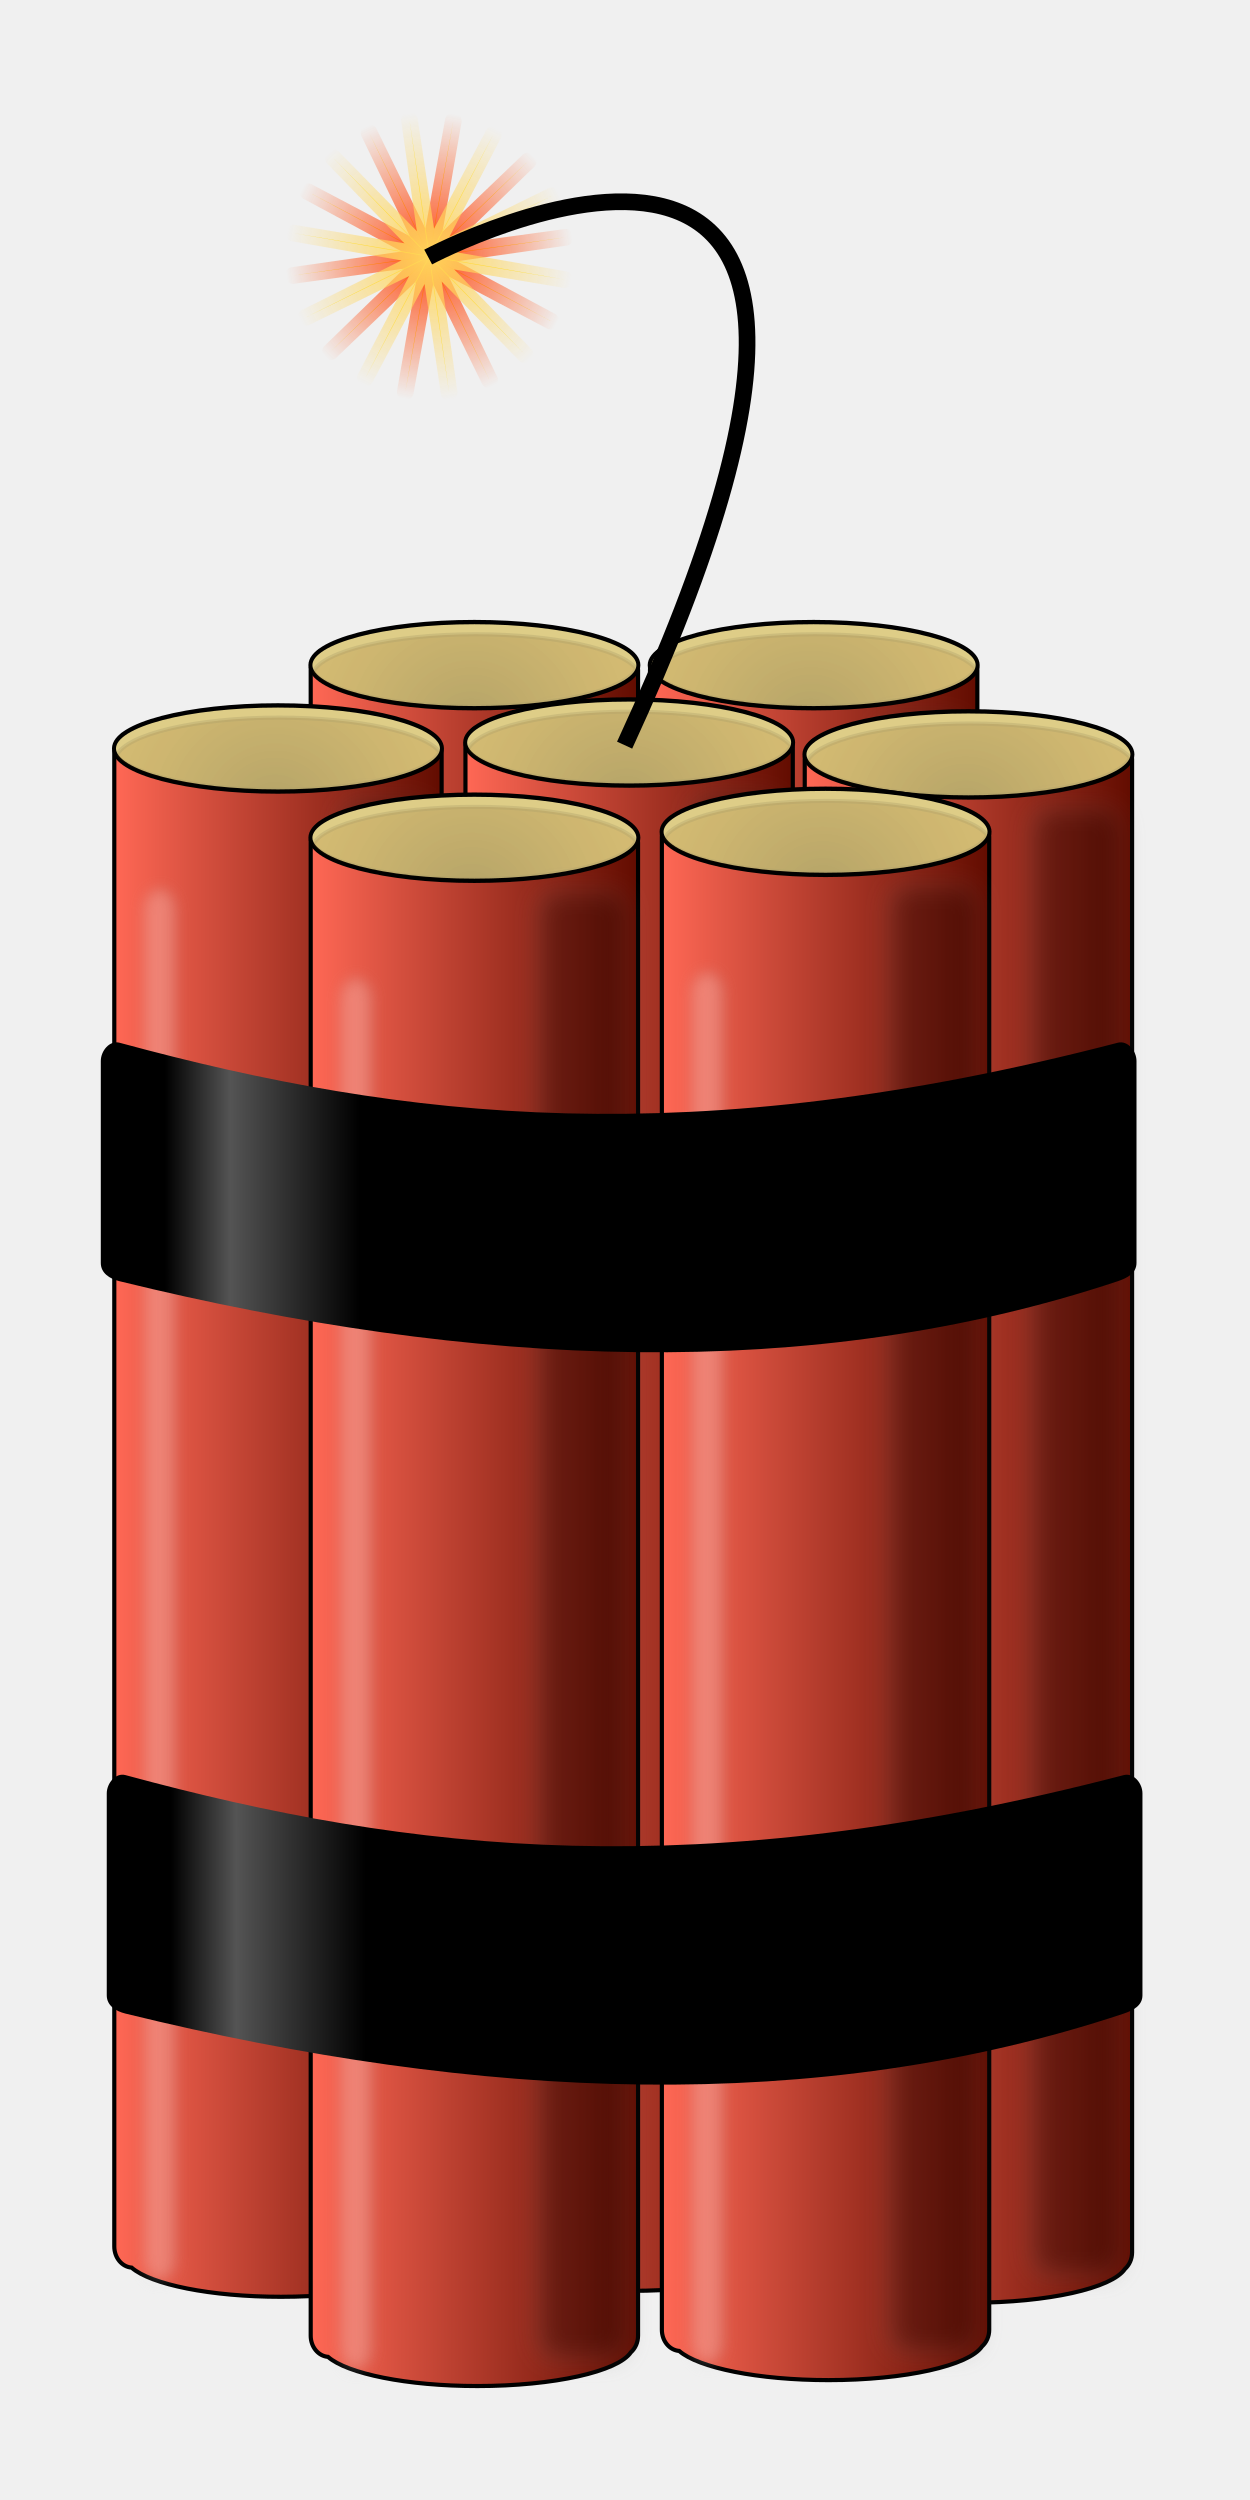
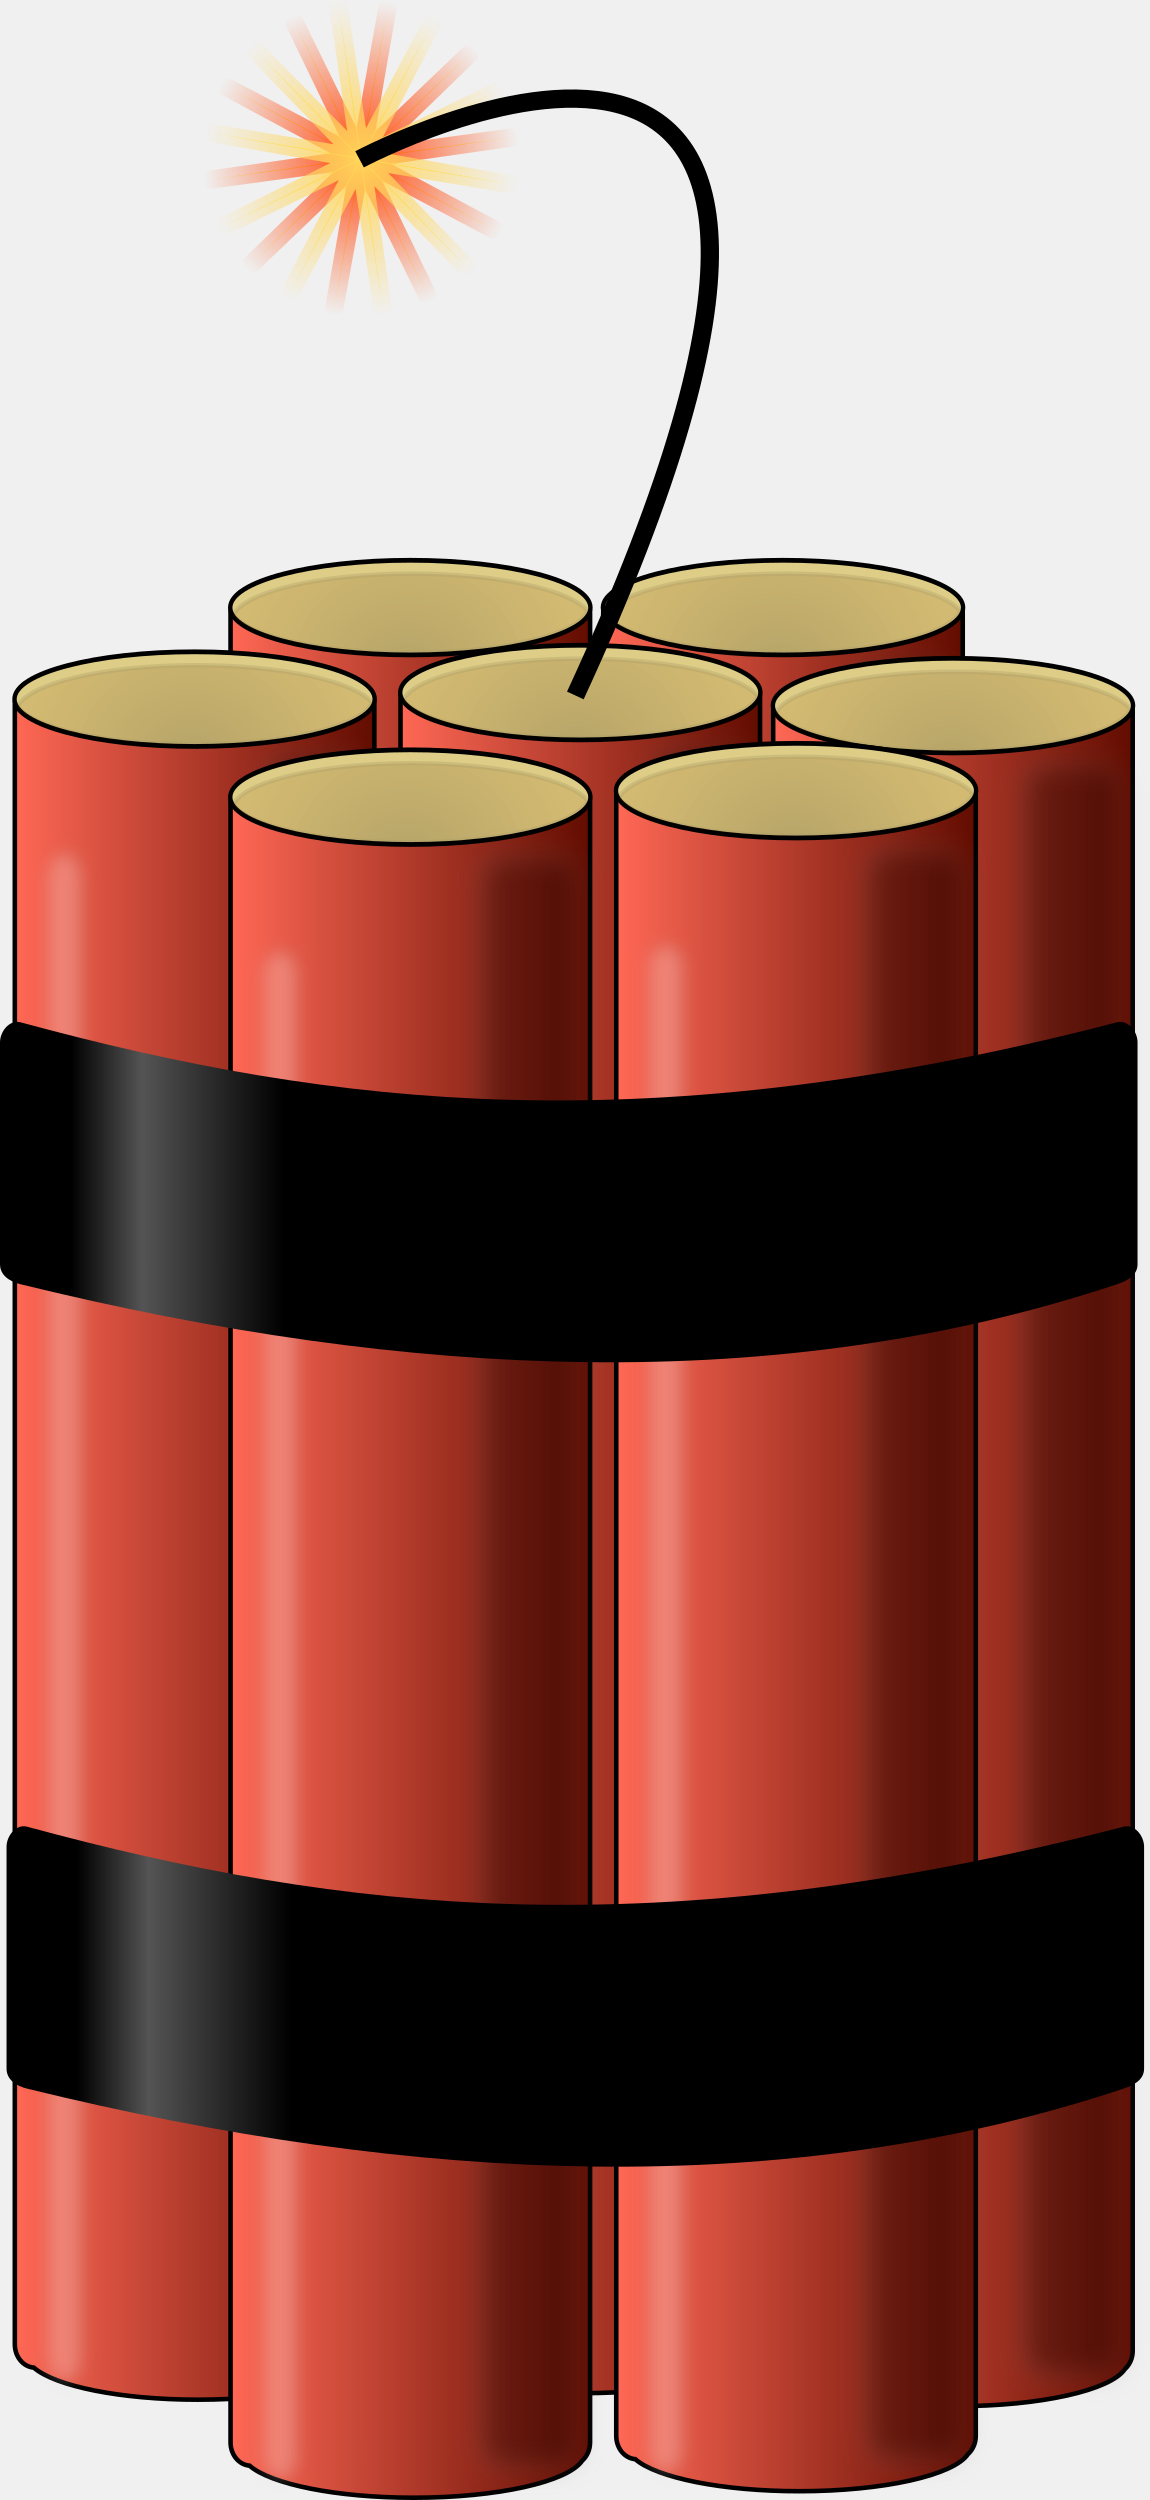
- <svg xmlns="http://www.w3.org/2000/svg" id="svg5977" viewBox="0 0 300 600" version="1.1">
+ <svg xmlns="http://www.w3.org/2000/svg" xmlns:xlink="http://www.w3.org/1999/xlink" id="svg5977" viewBox="0 0 117.682 256" version="1.1" width="117.682" height="256">
  <defs id="defs5979">
-     <radialGradient id="radialGradient4522-6" gradientUnits="userSpaceOnUse" cx="904.29" cy="430.93" r="83.495" gradientTransform="matrix(1 0 0 1.0038 0 -1.6312)">
+     <radialGradient id="radialGradient4522-6" gradientUnits="userSpaceOnUse" cx="904.29" cy="430.93" r="83.495" gradientTransform="matrix(1,0,0,1.0038,0,-1.6312)">
      <stop id="stop4467-3-0" style="stop-color:#ff4b18" offset="0" />
      <stop id="stop4469-2-7" style="stop-color:#ff4b0b;stop-opacity:0" offset="1" />
    </radialGradient>
-     <radialGradient id="radialGradient4471-5" gradientUnits="userSpaceOnUse" cy="430.93" cx="904.29" gradientTransform="matrix(1 0 0 1.0038 0 -1.6312)" r="83.495">
+     <radialGradient id="radialGradient4471-5" gradientUnits="userSpaceOnUse" cy="430.93" cx="904.29" gradientTransform="matrix(1,0,0,1.0038,0,-1.6312)" r="83.495">
      <stop id="stop4467-80" style="stop-color:#ffd65c" offset="0" />
      <stop id="stop4469-8" style="stop-color:#ffd65c;stop-opacity:0" offset="1" />
    </radialGradient>
-     <linearGradient id="linearGradient3989-0-7" y2="483.19" gradientUnits="userSpaceOnUse" x2="679.28" gradientTransform="translate(-.21591)" y1="483.19" x1="600.72">
+     <linearGradient id="linearGradient3989-0-7" y2="483.19" gradientUnits="userSpaceOnUse" x2="679.28" gradientTransform="translate(-0.21591)" y1="483.19" x1="600.72">
      <stop id="stop3805-3-9-6-3" style="stop-color:#ff6855" offset="0" />
      <stop id="stop3807-4-1-72-2" style="stop-color:#620c00" offset="1" />
    </linearGradient>
-     <filter id="filter4078-7-8" width="2.063" y="-.011" x="-.532" height="1.023" color-interpolation-filters="sRGB">
+     <filter id="filter4078-7-8" width="2.063" y="-0.011" x="-0.532" height="1.023" style="color-interpolation-filters:sRGB">
      <feGaussianBlur id="feGaussianBlur4080-2-0" stdDeviation="1.582" />
    </filter>
-     <radialGradient id="radialGradient4054-7-4" gradientUnits="userSpaceOnUse" cy="358.6" cx="639.11" gradientTransform="matrix(1 0 0 .94264 0 -24.059)" r="39.266">
+     <radialGradient id="radialGradient4054-7-4" gradientUnits="userSpaceOnUse" cy="358.6" cx="639.11" gradientTransform="matrix(1,0,0,0.94264,0,-24.059)" r="39.266">
      <stop id="stop4050-20-3" style="stop-color:#231400" offset="0" />
      <stop id="stop4052-5-1" style="stop-color:#985600;stop-opacity:.671" offset="1" />
    </radialGradient>
-     <filter id="filter4094-0-5" width="1.583" y="-.018" x="-.291" height="1.036" color-interpolation-filters="sRGB">
+     <filter id="filter4094-0-5" width="1.583" y="-0.018" x="-0.291" height="1.036" style="color-interpolation-filters:sRGB">
      <feGaussianBlur id="feGaussianBlur4096-1-0" stdDeviation="2.602" />
    </filter>
-     <filter id="filter4078-2-5" width="2.063" y="-.011" x="-.532" height="1.023" color-interpolation-filters="sRGB">
+     <filter id="filter4078-2-5" width="2.063" y="-0.011" x="-0.532" height="1.023" style="color-interpolation-filters:sRGB">
      <feGaussianBlur id="feGaussianBlur4080-1-8" stdDeviation="1.582" />
    </filter>
-     <filter id="filter4094-1-8" width="1.583" y="-.018" x="-.291" height="1.036" color-interpolation-filters="sRGB">
+     <filter id="filter4094-1-8" width="1.583" y="-0.018" x="-0.291" height="1.036" style="color-interpolation-filters:sRGB">
      <feGaussianBlur id="feGaussianBlur4096-7-7" stdDeviation="2.602" />
    </filter>
-     <filter id="filter4078-1-2" width="2.063" y="-.011" x="-.532" height="1.023" color-interpolation-filters="sRGB">
+     <filter id="filter4078-1-2" width="2.063" y="-0.011" x="-0.532" height="1.023" style="color-interpolation-filters:sRGB">
      <feGaussianBlur id="feGaussianBlur4080-3-6" stdDeviation="1.582" />
    </filter>
-     <filter id="filter4094-6-2" width="1.583" y="-.018" x="-.291" height="1.036" color-interpolation-filters="sRGB">
+     <filter id="filter4094-6-2" width="1.583" y="-0.018" x="-0.291" height="1.036" style="color-interpolation-filters:sRGB">
      <feGaussianBlur id="feGaussianBlur4096-5-8" stdDeviation="2.602" />
    </filter>
-     <filter id="filter4078-24-7-9" width="2.063" y="-.011" x="-.532" height="1.023" color-interpolation-filters="sRGB">
+     <filter id="filter4078-24-7-9" width="2.063" y="-0.011" x="-0.532" height="1.023" style="color-interpolation-filters:sRGB">
      <feGaussianBlur id="feGaussianBlur4080-4-6-6" stdDeviation="1.582" />
    </filter>
-     <filter id="filter4094-7-0-1" width="1.583" y="-.018" x="-.291" height="1.036" color-interpolation-filters="sRGB">
+     <filter id="filter4094-7-0-1" width="1.583" y="-0.018" x="-0.291" height="1.036" style="color-interpolation-filters:sRGB">
      <feGaussianBlur id="feGaussianBlur4096-2-0-3" stdDeviation="2.602" />
    </filter>
-     <filter id="filter4078-24-2" width="2.063" y="-.011" x="-.532" height="1.023" color-interpolation-filters="sRGB">
+     <filter id="filter4078-24-2" width="2.063" y="-0.011" x="-0.532" height="1.023" style="color-interpolation-filters:sRGB">
      <feGaussianBlur id="feGaussianBlur4080-4-8" stdDeviation="1.582" />
    </filter>
-     <filter id="filter4094-7-1" width="1.583" y="-.018" x="-.291" height="1.036" color-interpolation-filters="sRGB">
+     <filter id="filter4094-7-1" width="1.583" y="-0.018" x="-0.291" height="1.036" style="color-interpolation-filters:sRGB">
      <feGaussianBlur id="feGaussianBlur4096-2-02" stdDeviation="2.602" />
    </filter>
-     <filter id="filter4078-24-6-0" width="2.063" y="-.011" x="-.532" height="1.023" color-interpolation-filters="sRGB">
+     <filter id="filter4078-24-6-0" width="2.063" y="-0.011" x="-0.532" height="1.023" style="color-interpolation-filters:sRGB">
      <feGaussianBlur id="feGaussianBlur4080-4-0-7" stdDeviation="1.582" />
    </filter>
-     <filter id="filter4094-7-9-4" width="1.583" y="-.018" x="-.291" height="1.036" color-interpolation-filters="sRGB">
+     <filter id="filter4094-7-9-4" width="1.583" y="-0.018" x="-0.291" height="1.036" style="color-interpolation-filters:sRGB">
      <feGaussianBlur id="feGaussianBlur4096-2-2-8" stdDeviation="2.602" />
    </filter>
-     <filter id="filter4078-8-5" width="2.063" y="-.011" x="-.532" height="1.023" color-interpolation-filters="sRGB">
+     <filter id="filter4078-8-5" width="2.063" y="-0.011" x="-0.532" height="1.023" style="color-interpolation-filters:sRGB">
      <feGaussianBlur id="feGaussianBlur4080-8-6" stdDeviation="1.582" />
    </filter>
-     <filter id="filter4094-8-4" width="1.583" y="-.018" x="-.291" height="1.036" color-interpolation-filters="sRGB">
+     <filter id="filter4094-8-4" width="1.583" y="-0.018" x="-0.291" height="1.036" style="color-interpolation-filters:sRGB">
      <feGaussianBlur id="feGaussianBlur4096-0-0" stdDeviation="2.602" />
    </filter>
    <linearGradient id="linearGradient4550-7" y2="658.03" gradientUnits="userSpaceOnUse" x2="1077.1" y1="658.03" x1="828.57">
      <stop id="stop4546-0" style="stop-color:#000000" offset="0" />
      <stop id="stop4558-9" style="stop-color:#000000" offset=".062" />
      <stop id="stop4556-1" style="stop-color:#545454" offset=".125" />
      <stop id="stop4554-04" style="stop-color:#000000" offset=".25" />
      <stop id="stop4552-2" style="stop-color:#000000" offset=".5" />
      <stop id="stop4548-5" style="stop-color:#000000" offset="1" />
    </linearGradient>
-     <linearGradient id="linearGradient5975" y2="658.03" gradientUnits="userSpaceOnUse" y1="658.03" gradientTransform="translate(1.4286 175.76)" x2="1077.1" x1="828.57">
+     <linearGradient id="linearGradient5975" y2="658.03" gradientUnits="userSpaceOnUse" y1="658.03" gradientTransform="translate(1.4286,175.76)" x2="1077.1" x1="828.57">
      <stop id="stop4546-9-8" style="stop-color:#000000" offset="0" />
      <stop id="stop4558-0-9" style="stop-color:#000000" offset=".062" />
      <stop id="stop4556-6-3" style="stop-color:#545454" offset=".125" />
      <stop id="stop4554-0-1" style="stop-color:#000000" offset=".25" />
      <stop id="stop4552-0-6" style="stop-color:#000000" offset=".5" />
      <stop id="stop4548-2-1" style="stop-color:#000000" offset="1" />
    </linearGradient>
+     <linearGradient xlink:href="#linearGradient3989-0-7" id="linearGradient963" gradientUnits="userSpaceOnUse" gradientTransform="translate(-0.21591)" x1="600.72" y1="483.19" x2="679.28" y2="483.19" />
+     <radialGradient xlink:href="#radialGradient4054-7-4" id="radialGradient965" gradientUnits="userSpaceOnUse" gradientTransform="matrix(1,0,0,0.94264,0,-24.059)" cx="639.11" cy="358.6" r="39.266" />
+     <linearGradient xlink:href="#linearGradient3989-0-7" id="linearGradient967" gradientUnits="userSpaceOnUse" gradientTransform="translate(-0.21591)" x1="600.72" y1="483.19" x2="679.28" y2="483.19" />
+     <radialGradient xlink:href="#radialGradient4054-7-4" id="radialGradient969" gradientUnits="userSpaceOnUse" gradientTransform="matrix(1,0,0,0.94264,0,-24.059)" cx="639.11" cy="358.6" r="39.266" />
+     <linearGradient xlink:href="#linearGradient3989-0-7" id="linearGradient971" gradientUnits="userSpaceOnUse" gradientTransform="translate(-0.21591)" x1="600.72" y1="483.19" x2="679.28" y2="483.19" />
+     <radialGradient xlink:href="#radialGradient4054-7-4" id="radialGradient973" gradientUnits="userSpaceOnUse" gradientTransform="matrix(1,0,0,0.94264,0,-24.059)" cx="639.11" cy="358.6" r="39.266" />
+     <linearGradient xlink:href="#linearGradient3989-0-7" id="linearGradient975" gradientUnits="userSpaceOnUse" gradientTransform="translate(-0.21591)" x1="600.72" y1="483.19" x2="679.28" y2="483.19" />
+     <radialGradient xlink:href="#radialGradient4054-7-4" id="radialGradient977" gradientUnits="userSpaceOnUse" gradientTransform="matrix(1,0,0,0.94264,0,-24.059)" cx="639.11" cy="358.6" r="39.266" />
+     <linearGradient xlink:href="#linearGradient3989-0-7" id="linearGradient979" gradientUnits="userSpaceOnUse" gradientTransform="translate(-0.21591)" x1="600.72" y1="483.19" x2="679.28" y2="483.19" />
+     <radialGradient xlink:href="#radialGradient4054-7-4" id="radialGradient981" gradientUnits="userSpaceOnUse" gradientTransform="matrix(1,0,0,0.94264,0,-24.059)" cx="639.11" cy="358.6" r="39.266" />
+     <linearGradient xlink:href="#linearGradient3989-0-7" id="linearGradient983" gradientUnits="userSpaceOnUse" gradientTransform="translate(-0.21591)" x1="600.72" y1="483.19" x2="679.28" y2="483.19" />
+     <radialGradient xlink:href="#radialGradient4054-7-4" id="radialGradient985" gradientUnits="userSpaceOnUse" gradientTransform="matrix(1,0,0,0.94264,0,-24.059)" cx="639.11" cy="358.6" r="39.266" />
+     <linearGradient xlink:href="#linearGradient3989-0-7" id="linearGradient987" gradientUnits="userSpaceOnUse" gradientTransform="translate(-0.21591)" x1="600.72" y1="483.19" x2="679.28" y2="483.19" />
+     <radialGradient xlink:href="#radialGradient4054-7-4" id="radialGradient989" gradientUnits="userSpaceOnUse" gradientTransform="matrix(1,0,0,0.94264,0,-24.059)" cx="639.11" cy="358.6" r="39.266" />
  </defs>
-   <g id="layer1" transform="translate(0 -452.36)">
-     <g id="g4617-7" transform="translate(-804.38 81.687)">
-       <path id="path4452-1-6" style="stroke-linejoin:round;color:#000000;stroke:url(#radialGradient4522-6);stroke-width:9.666;fill:#ffe006" d="m960 488.08-55.361-56.427 11.133 78.262-11.621-78.191-36.995 69.859 36.558-70.088-70.991 34.772 70.773-35.214-77.872-13.596 77.955 13.11-55.008-56.772 55.361 56.427-11.133-78.262 11.621 78.191 36.995-69.859-36.558 70.088 70.991-34.772-70.773 35.214 77.872 13.596-77.955-13.11z" transform="matrix(.39285 .13003 -.13003 .39287 608.2 145.32)" />
-       <path id="path4452-8" style="stroke-linejoin:round;color:#000000;stroke:url(#radialGradient4471-5);stroke-width:9.666;fill:#ffe006" d="m960 488.08-55.361-56.427 11.133 78.262-11.621-78.191-36.995 69.859 36.558-70.088-70.991 34.772 70.773-35.214-77.872-13.596 77.955 13.11-55.008-56.772 55.361 56.427-11.133-78.262 11.621 78.191 36.995-69.859-36.558 70.088 70.991-34.772-70.773 35.214 77.872 13.596-77.955-13.11z" transform="matrix(.41381 0 0 .41383 533.21 253.87)" />
-       <g id="g4098-8-7" transform="translate(359.88 231.16)">
-         <path id="rect3929-6-8" style="color:#000000;stroke:#000000;fill:url(#linearGradient3989-0-7)" d="m676.28 295.62c0.239 0.449 0.375 0.909 0.375 1.375 0 5.42-16.758 9.812-37.438 9.812-20.679 0-37.438-4.392-37.438-9.812 0-0.079-0.007-0.171 0-0.25-0.797 0.923-1.281 2.189-1.281 3.594v358.31c0 2.713 1.824 4.897 4.156 5.094 4.637 4.04 18.921 7 35.844 7 18.432 0 33.732-3.496 36.844-8.094 1.042-0.939 1.719-2.361 1.719-4v-358.31c0-2.144-1.151-3.951-2.781-4.719z" />
-         <path id="path4125-9-31-7" style="stroke:#000000;stroke-width:1.08;fill:#decd87" d="m277.14 208.79c0 5.917-19.827 10.714-44.286 10.714-24.458 0-44.286-4.797-44.286-10.714 0-5.917 19.827-10.714 44.286-10.714 24.458 0 44.286 4.797 44.286 10.714z" transform="matrix(.88868 0 0 .96519 432.85 97.625)" />
-         <rect id="rect3991-4-4" style="opacity:.235;stroke-linejoin:round;color:#000000;filter:url(#filter4078-7-8);stroke:#b7b7b7;fill:#ffffff" rx="4.499" ry="5.133" height="333.57" width="7.143" y="333.08" x="607.86" />
-         <path id="path4125-9-3-5-4" style="opacity:.232;stroke-opacity:.349;stroke:#000000;fill:url(#radialGradient4054-7-4)" d="m640.09 291.74c-20.156 0-36.723 3.992-39.031 9.125 3.816 4.662 19.585 8.188 38.469 8.188 20.122 0 36.71-3.973 39.062-9.094-3.767-4.679-19.571-8.219-38.5-8.219z" />
-         <rect id="rect3991-8-1-2" style="opacity:.235;stroke-linejoin:round;color:#000000;filter:url(#filter4094-0-5);stroke:#b7b7b7;fill:#000000" rx="4.499" ry="5.133" height="352.14" width="21.429" y="312.01" x="655" />
-       </g>
-       <g id="g4098-5-0" transform="translate(278.45 231.16)">
-         <path id="rect3929-1-0" style="color:#000000;stroke:#000000;fill:url(#linearGradient3989-0-7)" d="m676.28 295.62c0.239 0.449 0.375 0.909 0.375 1.375 0 5.42-16.758 9.812-37.438 9.812-20.679 0-37.438-4.392-37.438-9.812 0-0.079-0.007-0.171 0-0.25-0.797 0.923-1.281 2.189-1.281 3.594v358.31c0 2.713 1.824 4.897 4.156 5.094 4.637 4.04 18.921 7 35.844 7 18.432 0 33.732-3.496 36.844-8.094 1.042-0.939 1.719-2.361 1.719-4v-358.31c0-2.144-1.151-3.951-2.781-4.719z" />
-         <path id="path4125-9-5-1" style="stroke:#000000;stroke-width:1.08;fill:#decd87" d="m277.14 208.79c0 5.917-19.827 10.714-44.286 10.714-24.458 0-44.286-4.797-44.286-10.714 0-5.917 19.827-10.714 44.286-10.714 24.458 0 44.286 4.797 44.286 10.714z" transform="matrix(.88868 0 0 .96519 432.85 97.625)" />
-         <rect id="rect3991-5-6" style="opacity:.235;stroke-linejoin:round;color:#000000;filter:url(#filter4078-2-5);stroke:#b7b7b7;fill:#ffffff" rx="4.499" ry="5.133" height="333.57" width="7.143" y="333.08" x="607.86" />
-         <path id="path4125-9-3-7-0" style="opacity:.232;stroke-opacity:.349;stroke:#000000;fill:url(#radialGradient4054-7-4)" d="m640.09 291.74c-20.156 0-36.723 3.992-39.031 9.125 3.816 4.662 19.585 8.188 38.469 8.188 20.122 0 36.71-3.973 39.062-9.094-3.767-4.679-19.571-8.219-38.5-8.219z" />
-         <rect id="rect3991-8-8-8" style="opacity:.235;stroke-linejoin:round;color:#000000;filter:url(#filter4094-1-8);stroke:#b7b7b7;fill:#000000" rx="4.499" ry="5.133" height="352.14" width="21.429" y="312.01" x="655" />
-       </g>
-       <g id="g4098-6-8" transform="translate(315.59 249.73)">
-         <path id="rect3929-8-1" style="color:#000000;stroke:#000000;fill:url(#linearGradient3989-0-7)" d="m676.28 295.62c0.239 0.449 0.375 0.909 0.375 1.375 0 5.42-16.758 9.812-37.438 9.812-20.679 0-37.438-4.392-37.438-9.812 0-0.079-0.007-0.171 0-0.25-0.797 0.923-1.281 2.189-1.281 3.594v358.31c0 2.713 1.824 4.897 4.156 5.094 4.637 4.04 18.921 7 35.844 7 18.432 0 33.732-3.496 36.844-8.094 1.042-0.939 1.719-2.361 1.719-4v-358.31c0-2.144-1.151-3.951-2.781-4.719z" />
-         <path id="path4125-9-0-0" style="stroke:#000000;stroke-width:1.08;fill:#decd87" d="m277.14 208.79c0 5.917-19.827 10.714-44.286 10.714-24.458 0-44.286-4.797-44.286-10.714 0-5.917 19.827-10.714 44.286-10.714 24.458 0 44.286 4.797 44.286 10.714z" transform="matrix(.88868 0 0 .96519 432.85 97.625)" />
-         <rect id="rect3991-52-9" style="opacity:.235;stroke-linejoin:round;color:#000000;filter:url(#filter4078-1-2);stroke:#b7b7b7;fill:#ffffff" rx="4.499" ry="5.133" height="333.57" width="7.143" y="333.08" x="607.86" />
-         <path id="path4125-9-3-1-3" style="opacity:.232;stroke-opacity:.349;stroke:#000000;fill:url(#radialGradient4054-7-4)" d="m640.09 291.74c-20.156 0-36.723 3.992-39.031 9.125 3.816 4.662 19.585 8.188 38.469 8.188 20.122 0 36.71-3.973 39.062-9.094-3.767-4.679-19.571-8.219-38.5-8.219z" />
-         <rect id="rect3991-8-84-4" style="opacity:.235;stroke-linejoin:round;color:#000000;filter:url(#filter4094-6-2);stroke:#b7b7b7;fill:#000000" rx="4.499" ry="5.133" height="352.14" width="21.429" y="312.01" x="655" />
-       </g>
-       <g id="g4098-1-5-3" transform="translate(231.31 251.16)">
-         <path id="rect3929-4-7-1" style="color:#000000;stroke:#000000;fill:url(#linearGradient3989-0-7)" d="m676.28 295.62c0.239 0.449 0.375 0.909 0.375 1.375 0 5.42-16.758 9.812-37.438 9.812-20.679 0-37.438-4.392-37.438-9.812 0-0.079-0.007-0.171 0-0.25-0.797 0.923-1.281 2.189-1.281 3.594v358.31c0 2.713 1.824 4.897 4.156 5.094 4.637 4.04 18.921 7 35.844 7 18.432 0 33.732-3.496 36.844-8.094 1.042-0.939 1.719-2.361 1.719-4v-358.31c0-2.144-1.151-3.951-2.781-4.719z" />
-         <path id="path4125-9-7-0-8" style="stroke:#000000;stroke-width:1.08;fill:#decd87" d="m277.14 208.79c0 5.917-19.827 10.714-44.286 10.714-24.458 0-44.286-4.797-44.286-10.714 0-5.917 19.827-10.714 44.286-10.714 24.458 0 44.286 4.797 44.286 10.714z" transform="matrix(.88868 0 0 .96519 432.85 97.625)" />
-         <rect id="rect3991-1-6-8" style="opacity:.235;stroke-linejoin:round;color:#000000;filter:url(#filter4078-24-7-9);stroke:#b7b7b7;fill:#ffffff" rx="4.499" ry="5.133" height="333.57" width="7.143" y="333.08" x="607.86" />
-         <path id="path4125-9-3-3-1-9" style="opacity:.232;stroke-opacity:.349;stroke:#000000;fill:url(#radialGradient4054-7-4)" d="m640.09 291.74c-20.156 0-36.723 3.992-39.031 9.125 3.816 4.662 19.585 8.188 38.469 8.188 20.122 0 36.71-3.973 39.062-9.094-3.767-4.679-19.571-8.219-38.5-8.219z" />
-         <rect id="rect3991-8-13-6-8" style="opacity:.235;stroke-linejoin:round;color:#000000;filter:url(#filter4094-7-0-1);stroke:#b7b7b7;fill:#000000" rx="4.499" ry="5.133" height="352.14" width="21.429" y="312.01" x="655" />
-       </g>
-       <g id="g4098-1-3" transform="translate(278.45 272.58)">
-         <path id="rect3929-4-0" style="color:#000000;stroke:#000000;fill:url(#linearGradient3989-0-7)" d="m676.28 295.62c0.239 0.449 0.375 0.909 0.375 1.375 0 5.42-16.758 9.812-37.438 9.812-20.679 0-37.438-4.392-37.438-9.812 0-0.079-0.007-0.171 0-0.25-0.797 0.923-1.281 2.189-1.281 3.594v358.31c0 2.713 1.824 4.897 4.156 5.094 4.637 4.04 18.921 7 35.844 7 18.432 0 33.732-3.496 36.844-8.094 1.042-0.939 1.719-2.361 1.719-4v-358.31c0-2.144-1.151-3.951-2.781-4.719z" />
-         <path id="path4125-9-7-6" style="stroke:#000000;stroke-width:1.08;fill:#decd87" d="m277.14 208.79c0 5.917-19.827 10.714-44.286 10.714-24.458 0-44.286-4.797-44.286-10.714 0-5.917 19.827-10.714 44.286-10.714 24.458 0 44.286 4.797 44.286 10.714z" transform="matrix(.88868 0 0 .96519 432.85 97.625)" />
-         <rect id="rect3991-1-4" style="opacity:.235;stroke-linejoin:round;color:#000000;filter:url(#filter4078-24-2);stroke:#b7b7b7;fill:#ffffff" rx="4.499" ry="5.133" height="333.57" width="7.143" y="333.08" x="607.86" />
-         <path id="path4125-9-3-3-9" style="opacity:.232;stroke-opacity:.349;stroke:#000000;fill:url(#radialGradient4054-7-4)" d="m640.09 291.74c-20.156 0-36.723 3.992-39.031 9.125 3.816 4.662 19.585 8.188 38.469 8.188 20.122 0 36.71-3.973 39.062-9.094-3.767-4.679-19.571-8.219-38.5-8.219z" />
-         <rect id="rect3991-8-13-2" style="opacity:.235;stroke-linejoin:round;color:#000000;filter:url(#filter4094-7-1);stroke:#b7b7b7;fill:#000000" rx="4.499" ry="5.133" height="352.14" width="21.429" y="312.01" x="655" />
-       </g>
-       <g id="g4098-1-4-2" transform="translate(397.02 252.58)">
-         <path id="rect3929-4-8-6" style="color:#000000;stroke:#000000;fill:url(#linearGradient3989-0-7)" d="m676.28 295.62c0.239 0.449 0.375 0.909 0.375 1.375 0 5.42-16.758 9.812-37.438 9.812-20.679 0-37.438-4.392-37.438-9.812 0-0.079-0.007-0.171 0-0.25-0.797 0.923-1.281 2.189-1.281 3.594v358.31c0 2.713 1.824 4.897 4.156 5.094 4.637 4.04 18.921 7 35.844 7 18.432 0 33.732-3.496 36.844-8.094 1.042-0.939 1.719-2.361 1.719-4v-358.31c0-2.144-1.151-3.951-2.781-4.719z" />
-         <path id="path4125-9-7-7-2" style="stroke:#000000;stroke-width:1.08;fill:#decd87" d="m277.14 208.79c0 5.917-19.827 10.714-44.286 10.714-24.458 0-44.286-4.797-44.286-10.714 0-5.917 19.827-10.714 44.286-10.714 24.458 0 44.286 4.797 44.286 10.714z" transform="matrix(.88868 0 0 .96519 432.85 97.625)" />
-         <rect id="rect3991-1-3-0" style="opacity:.235;stroke-linejoin:round;color:#000000;filter:url(#filter4078-24-6-0);stroke:#b7b7b7;fill:#ffffff" rx="4.499" ry="5.133" height="333.57" width="7.143" y="333.08" x="607.86" />
-         <path id="path4125-9-3-3-5-1" style="opacity:.232;stroke-opacity:.349;stroke:#000000;fill:url(#radialGradient4054-7-4)" d="m640.09 291.74c-20.156 0-36.723 3.992-39.031 9.125 3.816 4.662 19.585 8.188 38.469 8.188 20.122 0 36.71-3.973 39.062-9.094-3.767-4.679-19.571-8.219-38.5-8.219z" />
-         <rect id="rect3991-8-13-5-8" style="opacity:.235;stroke-linejoin:round;color:#000000;filter:url(#filter4094-7-9-4);stroke:#b7b7b7;fill:#000000" rx="4.499" ry="5.133" height="352.14" width="21.429" y="312.01" x="655" />
-       </g>
-       <g id="g4098-10-4" transform="translate(362.73 271.16)">
-         <path id="rect3929-47-3" style="color:#000000;stroke:#000000;fill:url(#linearGradient3989-0-7)" d="m676.28 295.62c0.239 0.449 0.375 0.909 0.375 1.375 0 5.42-16.758 9.812-37.438 9.812-20.679 0-37.438-4.392-37.438-9.812 0-0.079-0.007-0.171 0-0.25-0.797 0.923-1.281 2.189-1.281 3.594v358.31c0 2.713 1.824 4.897 4.156 5.094 4.637 4.04 18.921 7 35.844 7 18.432 0 33.732-3.496 36.844-8.094 1.042-0.939 1.719-2.361 1.719-4v-358.31c0-2.144-1.151-3.951-2.781-4.719z" />
-         <path id="path4125-9-6-8" style="stroke:#000000;stroke-width:1.08;fill:#decd87" d="m277.14 208.79c0 5.917-19.827 10.714-44.286 10.714-24.458 0-44.286-4.797-44.286-10.714 0-5.917 19.827-10.714 44.286-10.714 24.458 0 44.286 4.797 44.286 10.714z" transform="matrix(.88868 0 0 .96519 432.85 97.625)" />
-         <rect id="rect3991-9-8" style="opacity:.235;stroke-linejoin:round;color:#000000;filter:url(#filter4078-8-5);stroke:#b7b7b7;fill:#ffffff" rx="4.499" ry="5.133" height="333.57" width="7.143" y="333.08" x="607.86" />
-         <path id="path4125-9-3-6-2" style="opacity:.232;stroke-opacity:.349;stroke:#000000;fill:url(#radialGradient4054-7-4)" d="m640.09 291.74c-20.156 0-36.723 3.992-39.031 9.125 3.816 4.662 19.585 8.188 38.469 8.188 20.122 0 36.71-3.973 39.062-9.094-3.767-4.679-19.571-8.219-38.5-8.219z" />
-         <rect id="rect3991-8-3-9" style="opacity:.235;stroke-linejoin:round;color:#000000;filter:url(#filter4094-8-4);stroke:#b7b7b7;fill:#000000" rx="4.499" ry="5.133" height="352.14" width="21.429" y="312.01" x="655" />
-       </g>
-       <path id="path4450-6" d="m954.29 549.51c87.11-188.58-47.15-117.15-47.15-117.15" style="stroke:#000000;stroke-width:4;fill:none" />
-       <path id="rect4541-0" d="m833.07 620.93c68.69 18.637 137.46 26.557 239.57 0 2.384-0.62 4.498 1.952 4.498 4.376v48.485c0 2.424-2.177 3.604-4.498 4.376-73.696 24.516-154.47 20.889-239.57 0-2.395-0.588-4.499-1.952-4.499-4.376v-48.485c0-2.424 2.124-5.02 4.499-4.376z" style="color:#000000;fill:url(#linearGradient4550-7)" />
-       <path id="rect4541-4-2" d="m834.5 796.7c68.69 18.637 137.46 26.557 239.57 0 2.384-0.62 4.498 1.952 4.498 4.376v48.485c0 2.424-2.177 3.604-4.498 4.376-73.696 24.516-154.47 20.889-239.57 0-2.395-0.588-4.499-1.952-4.499-4.376v-48.485c0-2.424 2.124-5.02 4.499-4.376z" style="color:#000000;fill:url(#linearGradient5975)" />
+   <g id="g4617-7" transform="matrix(0.4686238,0,0,0.4686238,-388.2883,-186.2977)">
+     <path id="path4452-1-6" style="color:#000000;fill:#ffe006;stroke:url(#radialGradient4522-6);stroke-width:9.666;stroke-linejoin:round" d="m 960,488.076 -55.361,-56.427 11.133,78.262 -11.621,-78.191 -36.995,69.859 36.558,-70.088 -70.991,34.772 70.773,-35.214 -77.872,-13.596 77.955,13.11 -55.008,-56.772 55.361,56.427 -11.133,-78.262 11.621,78.191 36.995,-69.859 -36.558,70.088 70.991,-34.772 -70.773,35.214 77.872,13.596 -77.955,-13.11 z" transform="matrix(0.39285,0.13003,-0.13003,0.39287,608.2,145.32)" />
+     <path id="path4452-8" style="color:#000000;fill:#ffe006;stroke:url(#radialGradient4471-5);stroke-width:9.666;stroke-linejoin:round" d="m 960,488.076 -55.361,-56.427 11.133,78.262 -11.621,-78.191 -36.995,69.859 36.558,-70.088 -70.991,34.772 70.773,-35.214 -77.872,-13.596 77.955,13.11 -55.008,-56.772 55.361,56.427 -11.133,-78.262 11.621,78.191 36.995,-69.859 -36.558,70.088 70.991,-34.772 -70.773,35.214 77.872,13.596 -77.955,-13.11 z" transform="matrix(0.41381,0,0,0.41383,533.21,253.87)" />
+     <g id="g4098-8-7" transform="translate(359.88,231.16)">
+       <path id="rect3929-6-8" style="color:#000000;fill:url(#linearGradient963);stroke:#000000" d="m 676.28,295.62 c 0.239,0.449 0.375,0.909 0.375,1.375 0,5.42 -16.758,9.812 -37.438,9.812 -20.679,0 -37.438,-4.392 -37.438,-9.812 0,-0.079 -0.007,-0.171 0,-0.25 -0.797,0.923 -1.281,2.189 -1.281,3.594 v 358.31 c 0,2.713 1.824,4.897 4.156,5.094 4.637,4.04 18.921,7 35.844,7 18.432,0 33.732,-3.496 36.844,-8.094 1.042,-0.939 1.719,-2.361 1.719,-4 v -358.31 c 0,-2.144 -1.151,-3.951 -2.781,-4.719 z" />
+       <ellipse id="path4125-9-31-7" style="fill:#decd87;stroke:#000000;stroke-width:1.08" transform="matrix(0.88868,0,0,0.96519,432.85,97.625)" cx="232.857" cy="208.791" rx="44.286" ry="10.714" />
+       <rect id="rect3991-4-4" style="color:#000000;opacity:0.235;fill:#ffffff;stroke:#b7b7b7;stroke-linejoin:round;filter:url(#filter4078-7-8)" rx="4.499" ry="5.133" height="333.57" width="7.143" y="333.08" x="607.86" />
+       <path id="path4125-9-3-5-4" style="opacity:0.232;fill:url(#radialGradient965);stroke:#000000;stroke-opacity:0.349" d="m 640.09,291.74 c -20.156,0 -36.723,3.992 -39.031,9.125 3.816,4.662 19.585,8.188 38.469,8.188 20.122,0 36.71,-3.973 39.062,-9.094 -3.767,-4.679 -19.571,-8.219 -38.5,-8.219 z" />
+       <rect id="rect3991-8-1-2" style="color:#000000;opacity:0.235;fill:#000000;stroke:#b7b7b7;stroke-linejoin:round;filter:url(#filter4094-0-5)" rx="4.499" ry="5.133" height="352.14" width="21.429" y="312.01" x="655" />
    </g>
+     <g id="g4098-5-0" transform="translate(278.45,231.16)">
+       <path id="rect3929-1-0" style="color:#000000;fill:url(#linearGradient967);stroke:#000000" d="m 676.28,295.62 c 0.239,0.449 0.375,0.909 0.375,1.375 0,5.42 -16.758,9.812 -37.438,9.812 -20.679,0 -37.438,-4.392 -37.438,-9.812 0,-0.079 -0.007,-0.171 0,-0.25 -0.797,0.923 -1.281,2.189 -1.281,3.594 v 358.31 c 0,2.713 1.824,4.897 4.156,5.094 4.637,4.04 18.921,7 35.844,7 18.432,0 33.732,-3.496 36.844,-8.094 1.042,-0.939 1.719,-2.361 1.719,-4 v -358.31 c 0,-2.144 -1.151,-3.951 -2.781,-4.719 z" />
+       <ellipse id="path4125-9-5-1" style="fill:#decd87;stroke:#000000;stroke-width:1.08" transform="matrix(0.88868,0,0,0.96519,432.85,97.625)" cx="232.857" cy="208.791" rx="44.286" ry="10.714" />
+       <rect id="rect3991-5-6" style="color:#000000;opacity:0.235;fill:#ffffff;stroke:#b7b7b7;stroke-linejoin:round;filter:url(#filter4078-2-5)" rx="4.499" ry="5.133" height="333.57" width="7.143" y="333.08" x="607.86" />
+       <path id="path4125-9-3-7-0" style="opacity:0.232;fill:url(#radialGradient969);stroke:#000000;stroke-opacity:0.349" d="m 640.09,291.74 c -20.156,0 -36.723,3.992 -39.031,9.125 3.816,4.662 19.585,8.188 38.469,8.188 20.122,0 36.71,-3.973 39.062,-9.094 -3.767,-4.679 -19.571,-8.219 -38.5,-8.219 z" />
+       <rect id="rect3991-8-8-8" style="color:#000000;opacity:0.235;fill:#000000;stroke:#b7b7b7;stroke-linejoin:round;filter:url(#filter4094-1-8)" rx="4.499" ry="5.133" height="352.14" width="21.429" y="312.01" x="655" />
+     </g>
+     <g id="g4098-6-8" transform="translate(315.59,249.73)">
+       <path id="rect3929-8-1" style="color:#000000;fill:url(#linearGradient971);stroke:#000000" d="m 676.28,295.62 c 0.239,0.449 0.375,0.909 0.375,1.375 0,5.42 -16.758,9.812 -37.438,9.812 -20.679,0 -37.438,-4.392 -37.438,-9.812 0,-0.079 -0.007,-0.171 0,-0.25 -0.797,0.923 -1.281,2.189 -1.281,3.594 v 358.31 c 0,2.713 1.824,4.897 4.156,5.094 4.637,4.04 18.921,7 35.844,7 18.432,0 33.732,-3.496 36.844,-8.094 1.042,-0.939 1.719,-2.361 1.719,-4 v -358.31 c 0,-2.144 -1.151,-3.951 -2.781,-4.719 z" />
+       <ellipse id="path4125-9-0-0" style="fill:#decd87;stroke:#000000;stroke-width:1.08" transform="matrix(0.88868,0,0,0.96519,432.85,97.625)" cx="232.857" cy="208.791" rx="44.286" ry="10.714" />
+       <rect id="rect3991-52-9" style="color:#000000;opacity:0.235;fill:#ffffff;stroke:#b7b7b7;stroke-linejoin:round;filter:url(#filter4078-1-2)" rx="4.499" ry="5.133" height="333.57" width="7.143" y="333.08" x="607.86" />
+       <path id="path4125-9-3-1-3" style="opacity:0.232;fill:url(#radialGradient973);stroke:#000000;stroke-opacity:0.349" d="m 640.09,291.74 c -20.156,0 -36.723,3.992 -39.031,9.125 3.816,4.662 19.585,8.188 38.469,8.188 20.122,0 36.71,-3.973 39.062,-9.094 -3.767,-4.679 -19.571,-8.219 -38.5,-8.219 z" />
+       <rect id="rect3991-8-84-4" style="color:#000000;opacity:0.235;fill:#000000;stroke:#b7b7b7;stroke-linejoin:round;filter:url(#filter4094-6-2)" rx="4.499" ry="5.133" height="352.14" width="21.429" y="312.01" x="655" />
+     </g>
+     <g id="g4098-1-5-3" transform="translate(231.31,251.16)">
+       <path id="rect3929-4-7-1" style="color:#000000;fill:url(#linearGradient975);stroke:#000000" d="m 676.28,295.62 c 0.239,0.449 0.375,0.909 0.375,1.375 0,5.42 -16.758,9.812 -37.438,9.812 -20.679,0 -37.438,-4.392 -37.438,-9.812 0,-0.079 -0.007,-0.171 0,-0.25 -0.797,0.923 -1.281,2.189 -1.281,3.594 v 358.31 c 0,2.713 1.824,4.897 4.156,5.094 4.637,4.04 18.921,7 35.844,7 18.432,0 33.732,-3.496 36.844,-8.094 1.042,-0.939 1.719,-2.361 1.719,-4 v -358.31 c 0,-2.144 -1.151,-3.951 -2.781,-4.719 z" />
+       <ellipse id="path4125-9-7-0-8" style="fill:#decd87;stroke:#000000;stroke-width:1.08" transform="matrix(0.88868,0,0,0.96519,432.85,97.625)" cx="232.857" cy="208.791" rx="44.286" ry="10.714" />
+       <rect id="rect3991-1-6-8" style="color:#000000;opacity:0.235;fill:#ffffff;stroke:#b7b7b7;stroke-linejoin:round;filter:url(#filter4078-24-7-9)" rx="4.499" ry="5.133" height="333.57" width="7.143" y="333.08" x="607.86" />
+       <path id="path4125-9-3-3-1-9" style="opacity:0.232;fill:url(#radialGradient977);stroke:#000000;stroke-opacity:0.349" d="m 640.09,291.74 c -20.156,0 -36.723,3.992 -39.031,9.125 3.816,4.662 19.585,8.188 38.469,8.188 20.122,0 36.71,-3.973 39.062,-9.094 -3.767,-4.679 -19.571,-8.219 -38.5,-8.219 z" />
+       <rect id="rect3991-8-13-6-8" style="color:#000000;opacity:0.235;fill:#000000;stroke:#b7b7b7;stroke-linejoin:round;filter:url(#filter4094-7-0-1)" rx="4.499" ry="5.133" height="352.14" width="21.429" y="312.01" x="655" />
+     </g>
+     <g id="g4098-1-3" transform="translate(278.45,272.58)">
+       <path id="rect3929-4-0" style="color:#000000;fill:url(#linearGradient979);stroke:#000000" d="m 676.28,295.62 c 0.239,0.449 0.375,0.909 0.375,1.375 0,5.42 -16.758,9.812 -37.438,9.812 -20.679,0 -37.438,-4.392 -37.438,-9.812 0,-0.079 -0.007,-0.171 0,-0.25 -0.797,0.923 -1.281,2.189 -1.281,3.594 v 358.31 c 0,2.713 1.824,4.897 4.156,5.094 4.637,4.04 18.921,7 35.844,7 18.432,0 33.732,-3.496 36.844,-8.094 1.042,-0.939 1.719,-2.361 1.719,-4 v -358.31 c 0,-2.144 -1.151,-3.951 -2.781,-4.719 z" />
+       <ellipse id="path4125-9-7-6" style="fill:#decd87;stroke:#000000;stroke-width:1.08" transform="matrix(0.88868,0,0,0.96519,432.85,97.625)" cx="232.857" cy="208.791" rx="44.286" ry="10.714" />
+       <rect id="rect3991-1-4" style="color:#000000;opacity:0.235;fill:#ffffff;stroke:#b7b7b7;stroke-linejoin:round;filter:url(#filter4078-24-2)" rx="4.499" ry="5.133" height="333.57" width="7.143" y="333.08" x="607.86" />
+       <path id="path4125-9-3-3-9" style="opacity:0.232;fill:url(#radialGradient981);stroke:#000000;stroke-opacity:0.349" d="m 640.09,291.74 c -20.156,0 -36.723,3.992 -39.031,9.125 3.816,4.662 19.585,8.188 38.469,8.188 20.122,0 36.71,-3.973 39.062,-9.094 -3.767,-4.679 -19.571,-8.219 -38.5,-8.219 z" />
+       <rect id="rect3991-8-13-2" style="color:#000000;opacity:0.235;fill:#000000;stroke:#b7b7b7;stroke-linejoin:round;filter:url(#filter4094-7-1)" rx="4.499" ry="5.133" height="352.14" width="21.429" y="312.01" x="655" />
+     </g>
+     <g id="g4098-1-4-2" transform="translate(397.02,252.58)">
+       <path id="rect3929-4-8-6" style="color:#000000;fill:url(#linearGradient983);stroke:#000000" d="m 676.28,295.62 c 0.239,0.449 0.375,0.909 0.375,1.375 0,5.42 -16.758,9.812 -37.438,9.812 -20.679,0 -37.438,-4.392 -37.438,-9.812 0,-0.079 -0.007,-0.171 0,-0.25 -0.797,0.923 -1.281,2.189 -1.281,3.594 v 358.31 c 0,2.713 1.824,4.897 4.156,5.094 4.637,4.04 18.921,7 35.844,7 18.432,0 33.732,-3.496 36.844,-8.094 1.042,-0.939 1.719,-2.361 1.719,-4 v -358.31 c 0,-2.144 -1.151,-3.951 -2.781,-4.719 z" />
+       <ellipse id="path4125-9-7-7-2" style="fill:#decd87;stroke:#000000;stroke-width:1.08" transform="matrix(0.88868,0,0,0.96519,432.85,97.625)" cx="232.857" cy="208.791" rx="44.286" ry="10.714" />
+       <rect id="rect3991-1-3-0" style="color:#000000;opacity:0.235;fill:#ffffff;stroke:#b7b7b7;stroke-linejoin:round;filter:url(#filter4078-24-6-0)" rx="4.499" ry="5.133" height="333.57" width="7.143" y="333.08" x="607.86" />
+       <path id="path4125-9-3-3-5-1" style="opacity:0.232;fill:url(#radialGradient985);stroke:#000000;stroke-opacity:0.349" d="m 640.09,291.74 c -20.156,0 -36.723,3.992 -39.031,9.125 3.816,4.662 19.585,8.188 38.469,8.188 20.122,0 36.71,-3.973 39.062,-9.094 -3.767,-4.679 -19.571,-8.219 -38.5,-8.219 z" />
+       <rect id="rect3991-8-13-5-8" style="color:#000000;opacity:0.235;fill:#000000;stroke:#b7b7b7;stroke-linejoin:round;filter:url(#filter4094-7-9-4)" rx="4.499" ry="5.133" height="352.14" width="21.429" y="312.01" x="655" />
+     </g>
+     <g id="g4098-10-4" transform="translate(362.73,271.16)">
+       <path id="rect3929-47-3" style="color:#000000;fill:url(#linearGradient987);stroke:#000000" d="m 676.28,295.62 c 0.239,0.449 0.375,0.909 0.375,1.375 0,5.42 -16.758,9.812 -37.438,9.812 -20.679,0 -37.438,-4.392 -37.438,-9.812 0,-0.079 -0.007,-0.171 0,-0.25 -0.797,0.923 -1.281,2.189 -1.281,3.594 v 358.31 c 0,2.713 1.824,4.897 4.156,5.094 4.637,4.04 18.921,7 35.844,7 18.432,0 33.732,-3.496 36.844,-8.094 1.042,-0.939 1.719,-2.361 1.719,-4 v -358.31 c 0,-2.144 -1.151,-3.951 -2.781,-4.719 z" />
+       <ellipse id="path4125-9-6-8" style="fill:#decd87;stroke:#000000;stroke-width:1.08" transform="matrix(0.88868,0,0,0.96519,432.85,97.625)" cx="232.857" cy="208.791" rx="44.286" ry="10.714" />
+       <rect id="rect3991-9-8" style="color:#000000;opacity:0.235;fill:#ffffff;stroke:#b7b7b7;stroke-linejoin:round;filter:url(#filter4078-8-5)" rx="4.499" ry="5.133" height="333.57" width="7.143" y="333.08" x="607.86" />
+       <path id="path4125-9-3-6-2" style="opacity:0.232;fill:url(#radialGradient989);stroke:#000000;stroke-opacity:0.349" d="m 640.09,291.74 c -20.156,0 -36.723,3.992 -39.031,9.125 3.816,4.662 19.585,8.188 38.469,8.188 20.122,0 36.71,-3.973 39.062,-9.094 -3.767,-4.679 -19.571,-8.219 -38.5,-8.219 z" />
+       <rect id="rect3991-8-3-9" style="color:#000000;opacity:0.235;fill:#000000;stroke:#b7b7b7;stroke-linejoin:round;filter:url(#filter4094-8-4)" rx="4.499" ry="5.133" height="352.14" width="21.429" y="312.01" x="655" />
+     </g>
+     <path id="path4450-6" d="M 954.29,549.51 C 1041.4,360.93 907.14,432.36 907.14,432.36" style="fill:none;stroke:#000000;stroke-width:4" />
+     <path id="rect4541-0" d="m 833.07,620.93 c 68.69,18.637 137.46,26.557 239.57,0 2.384,-0.62 4.498,1.952 4.498,4.376 v 48.485 c 0,2.424 -2.177,3.604 -4.498,4.376 -73.696,24.516 -154.47,20.889 -239.57,0 -2.395,-0.588 -4.499,-1.952 -4.499,-4.376 v -48.485 c 0,-2.424 2.124,-5.02 4.499,-4.376 z" style="color:#000000;fill:url(#linearGradient4550-7)" />
+     <path id="rect4541-4-2" d="m 834.5,796.7 c 68.69,18.637 137.46,26.557 239.57,0 2.384,-0.62 4.498,1.952 4.498,4.376 v 48.485 c 0,2.424 -2.177,3.604 -4.498,4.376 -73.696,24.516 -154.47,20.889 -239.57,0 -2.395,-0.588 -4.499,-1.952 -4.499,-4.376 v -48.485 c 0,-2.424 2.124,-5.02 4.499,-4.376 z" style="color:#000000;fill:url(#linearGradient5975)" />
  </g>
</svg>
